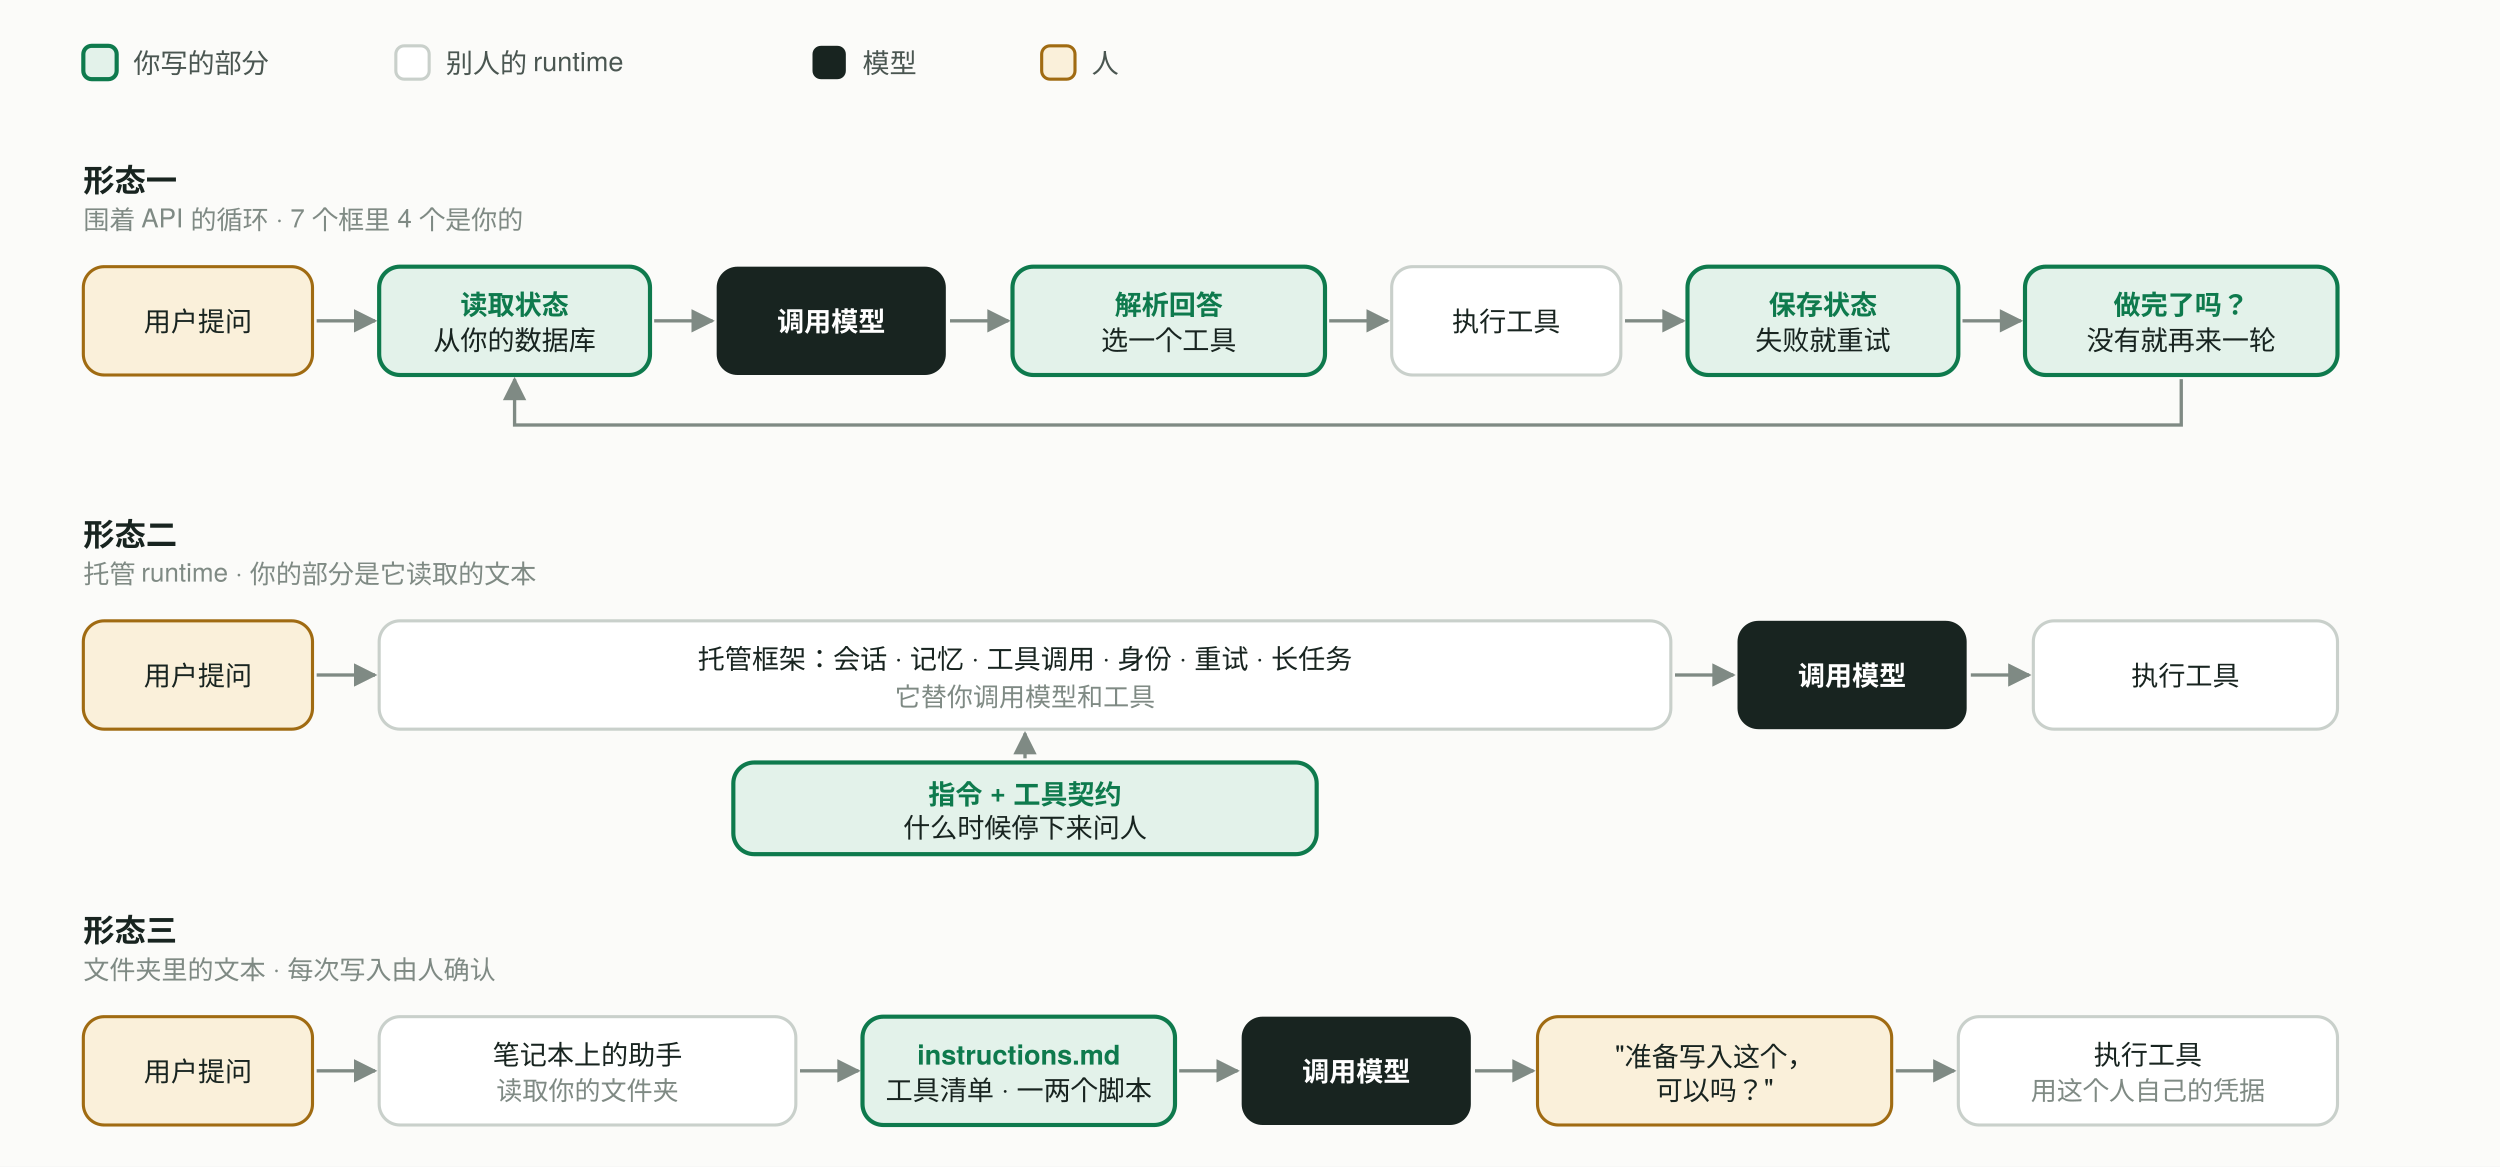
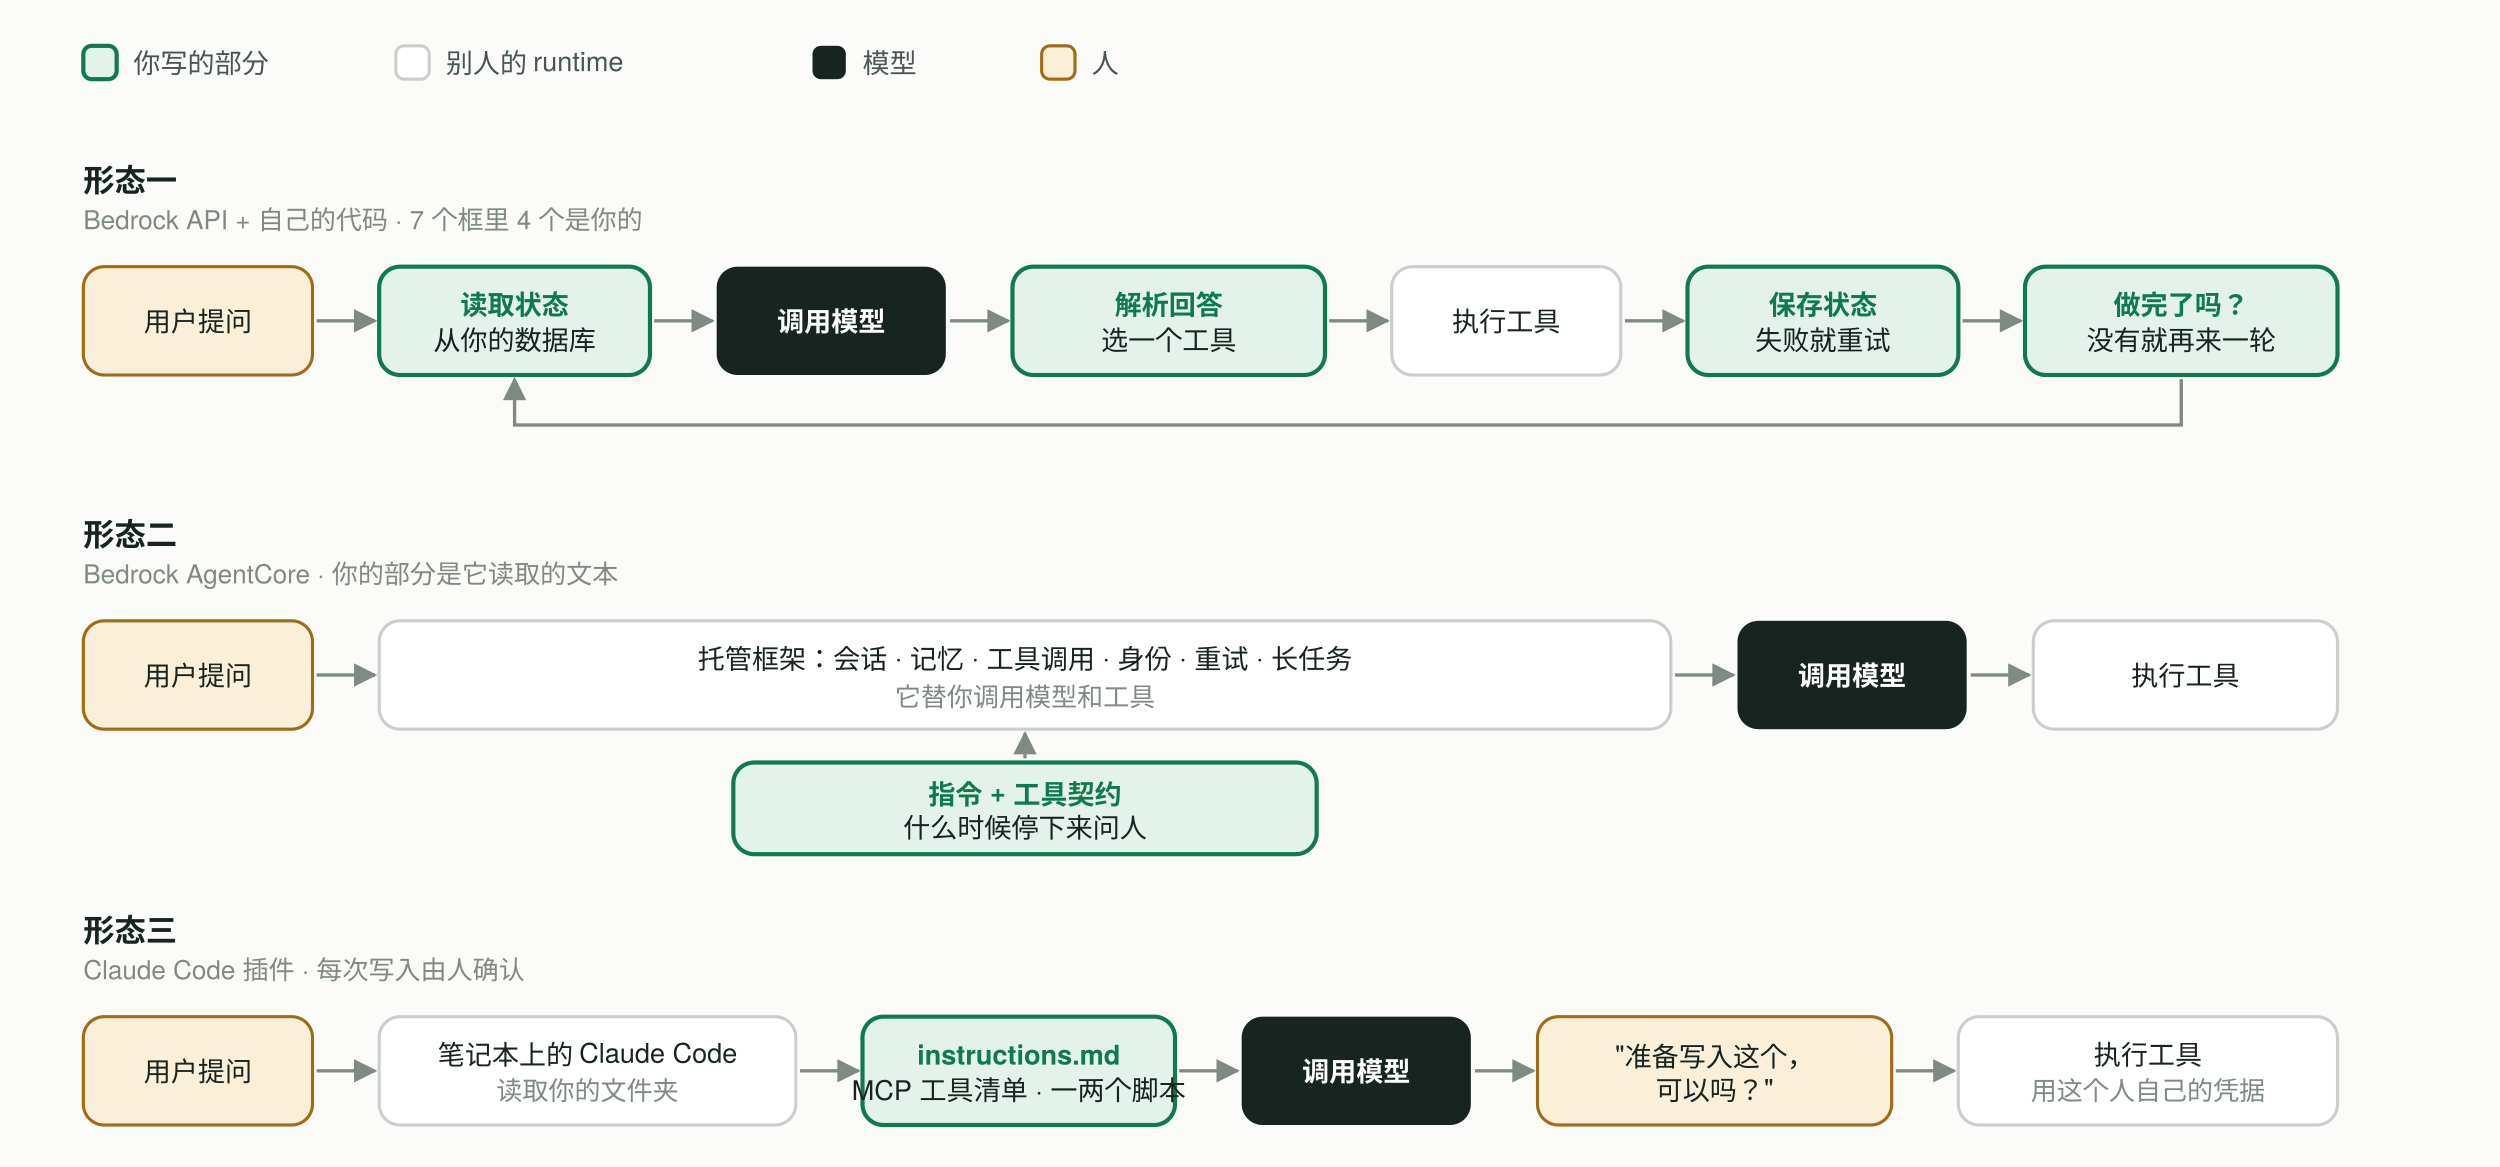
<svg xmlns="http://www.w3.org/2000/svg" viewBox="0 0 1200 560" font-family="Avenir Next, Helvetica Neue, PingFang SC, Hiragino Sans GB, Noto Sans SC, Microsoft YaHei, sans-serif">
  <defs>
    <marker id="ar" viewBox="0 0 10 10" refX="9" refY="5" markerWidth="7" markerHeight="7" orient="auto-start-reverse">
      <path d="M0 0L10 5L0 10z" fill="#7f8a84" />
    </marker>
    <style>
      .you{fill:#e3f2ea;stroke:#0e7a4d;stroke-width:2}
      .them{fill:#ffffff;stroke:#c9d0cb;stroke-width:1.5}
      .model{fill:#182420;stroke:none}
      .person{fill:#faf0da;stroke:#a06b12;stroke-width:1.5}
      .t{font-size:13px;fill:#182420;text-anchor:middle}
      .tw{font-size:13px;fill:#ffffff;text-anchor:middle;font-weight:600}
      .ty{font-size:13px;fill:#0e7a4d;text-anchor:middle;font-weight:600}
      .lbl{font-size:15px;fill:#182420;font-weight:700}
      .sub{font-size:12.5px;fill:#7f8a84}
      .ln{stroke:#7f8a84;stroke-width:1.6;fill:none;marker-end:url(#ar)}
    </style>
  </defs>
  <rect width="1200" height="560" fill="#fbfbf9" />
  <rect x="40" y="22" width="16" height="16" rx="4" class="you" />
  <text x="64" y="35" font-size="13" fill="#4a5651">你写的部分</text>
  <rect x="190" y="22" width="16" height="16" rx="4" class="them" />
  <text x="214" y="35" font-size="13" fill="#4a5651">别人的 runtime</text>
  <rect x="390" y="22" width="16" height="16" rx="4" class="model" />
  <text x="414" y="35" font-size="13" fill="#4a5651">模型</text>
  <rect x="500" y="22" width="16" height="16" rx="4" class="person" />
  <text x="524" y="35" font-size="13" fill="#4a5651">人</text>
  <text x="40" y="92" class="lbl">形态一</text>
-   <text x="40" y="110" class="sub">围着 API 的循环 · 7 个框里 4 个是你的</text>
+   <text x="40" y="110" class="sub">Bedrock API + 自己的代码 · 7 个框里 4 个是你的</text>
  <rect x="40" y="128" width="110" height="52" rx="10" class="person" />
  <text x="95" y="159" class="t">用户提问</text>
  <path d="M152 154 h28" class="ln" />
  <rect x="182" y="128" width="130" height="52" rx="10" class="you" />
  <text x="247" y="151" class="ty">读取状态</text>
  <text x="247" y="168" class="t">从你的数据库</text>
  <path d="M314 154 h28" class="ln" />
  <rect x="344" y="128" width="110" height="52" rx="10" class="model" />
  <text x="399" y="159" class="tw">调用模型</text>
  <path d="M456 154 h28" class="ln" />
  <rect x="486" y="128" width="150" height="52" rx="10" class="you" />
  <text x="561" y="151" class="ty">解析回答</text>
  <text x="561" y="168" class="t">选一个工具</text>
  <path d="M638 154 h28" class="ln" />
  <rect x="668" y="128" width="110" height="52" rx="10" class="them" />
  <text x="723" y="159" class="t">执行工具</text>
  <path d="M780 154 h28" class="ln" />
  <rect x="810" y="128" width="130" height="52" rx="10" class="you" />
  <text x="875" y="151" class="ty">保存状态</text>
  <text x="875" y="168" class="t">失败就重试</text>
  <path d="M942 154 h28" class="ln" />
  <rect x="972" y="128" width="150" height="52" rx="10" class="you" />
  <text x="1047" y="151" class="ty">做完了吗？</text>
  <text x="1047" y="168" class="t">没有就再来一轮</text>
  <path d="M1047 182 v22 H247 v-22" class="ln" />
  <text x="40" y="262" class="lbl">形态二</text>
-   <text x="40" y="280" class="sub">托管 runtime · 你的部分是它读取的文本</text>
+   <text x="40" y="280" class="sub">Bedrock AgentCore · 你的部分是它读取的文本</text>
  <rect x="40" y="298" width="110" height="52" rx="10" class="person" />
  <text x="95" y="329" class="t">用户提问</text>
  <path d="M152 324 h28" class="ln" />
  <rect x="182" y="298" width="620" height="52" rx="10" class="them" />
  <text x="492" y="321" class="t">托管框架：会话 · 记忆 · 工具调用 · 身份 · 重试 · 长任务</text>
  <text x="492" y="339" class="sub" text-anchor="middle">它替你调用模型和工具</text>
  <path d="M804 324 h28" class="ln" />
  <rect x="834" y="298" width="110" height="52" rx="10" class="model" />
  <text x="889" y="329" class="tw">调用模型</text>
  <path d="M946 324 h28" class="ln" />
  <rect x="976" y="298" width="146" height="52" rx="10" class="them" />
  <text x="1049" y="329" class="t">执行工具</text>
  <rect x="352" y="366" width="280" height="44" rx="10" class="you" />
  <text x="492" y="386" class="ty">指令 + 工具契约</text>
  <text x="492" y="402" class="t">什么时候停下来问人</text>
  <path d="M492 364 v-12" class="ln" />
  <text x="40" y="452" class="lbl">形态三</text>
-   <text x="40" y="470" class="sub">文件夹里的文本 · 每次写入由人确认</text>
+   <text x="40" y="470" class="sub">Claude Code 插件 · 每次写入由人确认</text>
  <rect x="40" y="488" width="110" height="52" rx="10" class="person" />
  <text x="95" y="519" class="t">用户提问</text>
  <path d="M152 514 h28" class="ln" />
  <rect x="182" y="488" width="200" height="52" rx="10" class="them" />
-   <text x="282" y="511" class="t">笔记本上的助手</text>
+   <text x="282" y="511" class="t">笔记本上的 Claude Code</text>
  <text x="282" y="528" class="sub" text-anchor="middle">读取你的文件夹</text>
  <path d="M384 514 h28" class="ln" />
  <rect x="414" y="488" width="150" height="52" rx="10" class="you" />
  <text x="489" y="511" class="ty">instructions.md</text>
-   <text x="489" y="528" class="t">工具清单 · 一两个脚本</text>
+   <text x="489" y="528" class="t">MCP 工具清单 · 一两个脚本</text>
  <path d="M566 514 h28" class="ln" />
  <rect x="596" y="488" width="110" height="52" rx="10" class="model" />
  <text x="651" y="519" class="tw">调用模型</text>
  <path d="M708 514 h28" class="ln" />
  <rect x="738" y="488" width="170" height="52" rx="10" class="person" />
  <text x="823" y="511" class="t">"准备写入这个，</text>
  <text x="823" y="528" class="t">可以吗？"</text>
  <path d="M910 514 h28" class="ln" />
  <rect x="940" y="488" width="182" height="52" rx="10" class="them" />
  <text x="1031" y="511" class="t">执行工具</text>
  <text x="1031" y="528" class="sub" text-anchor="middle">用这个人自己的凭据</text>
</svg>
